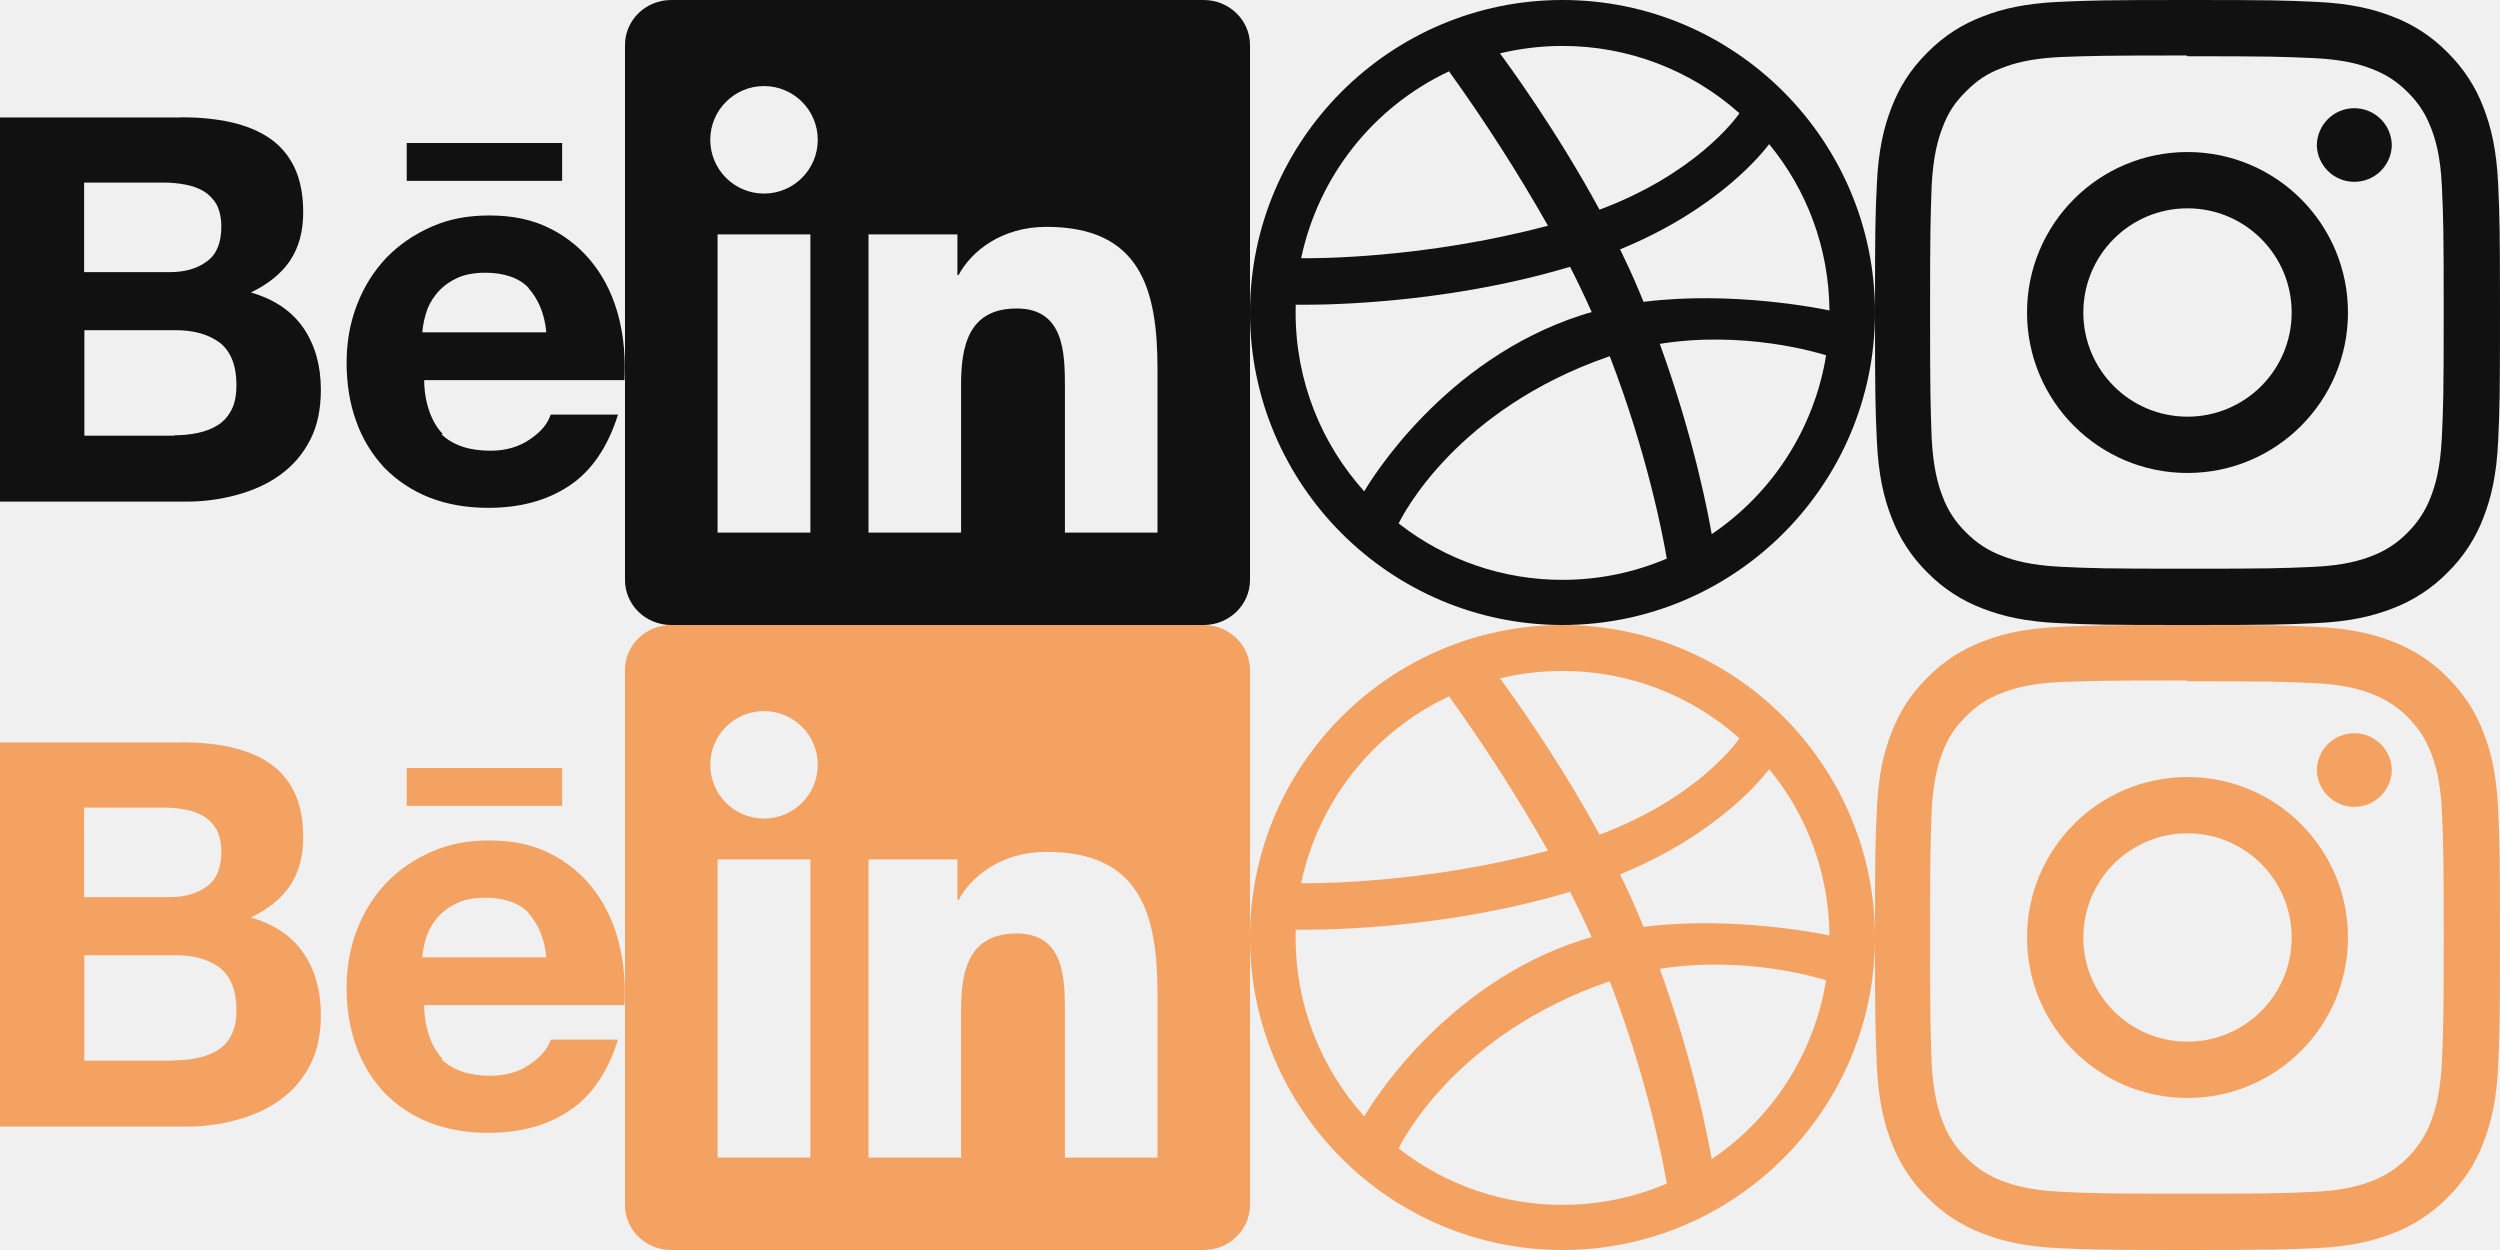
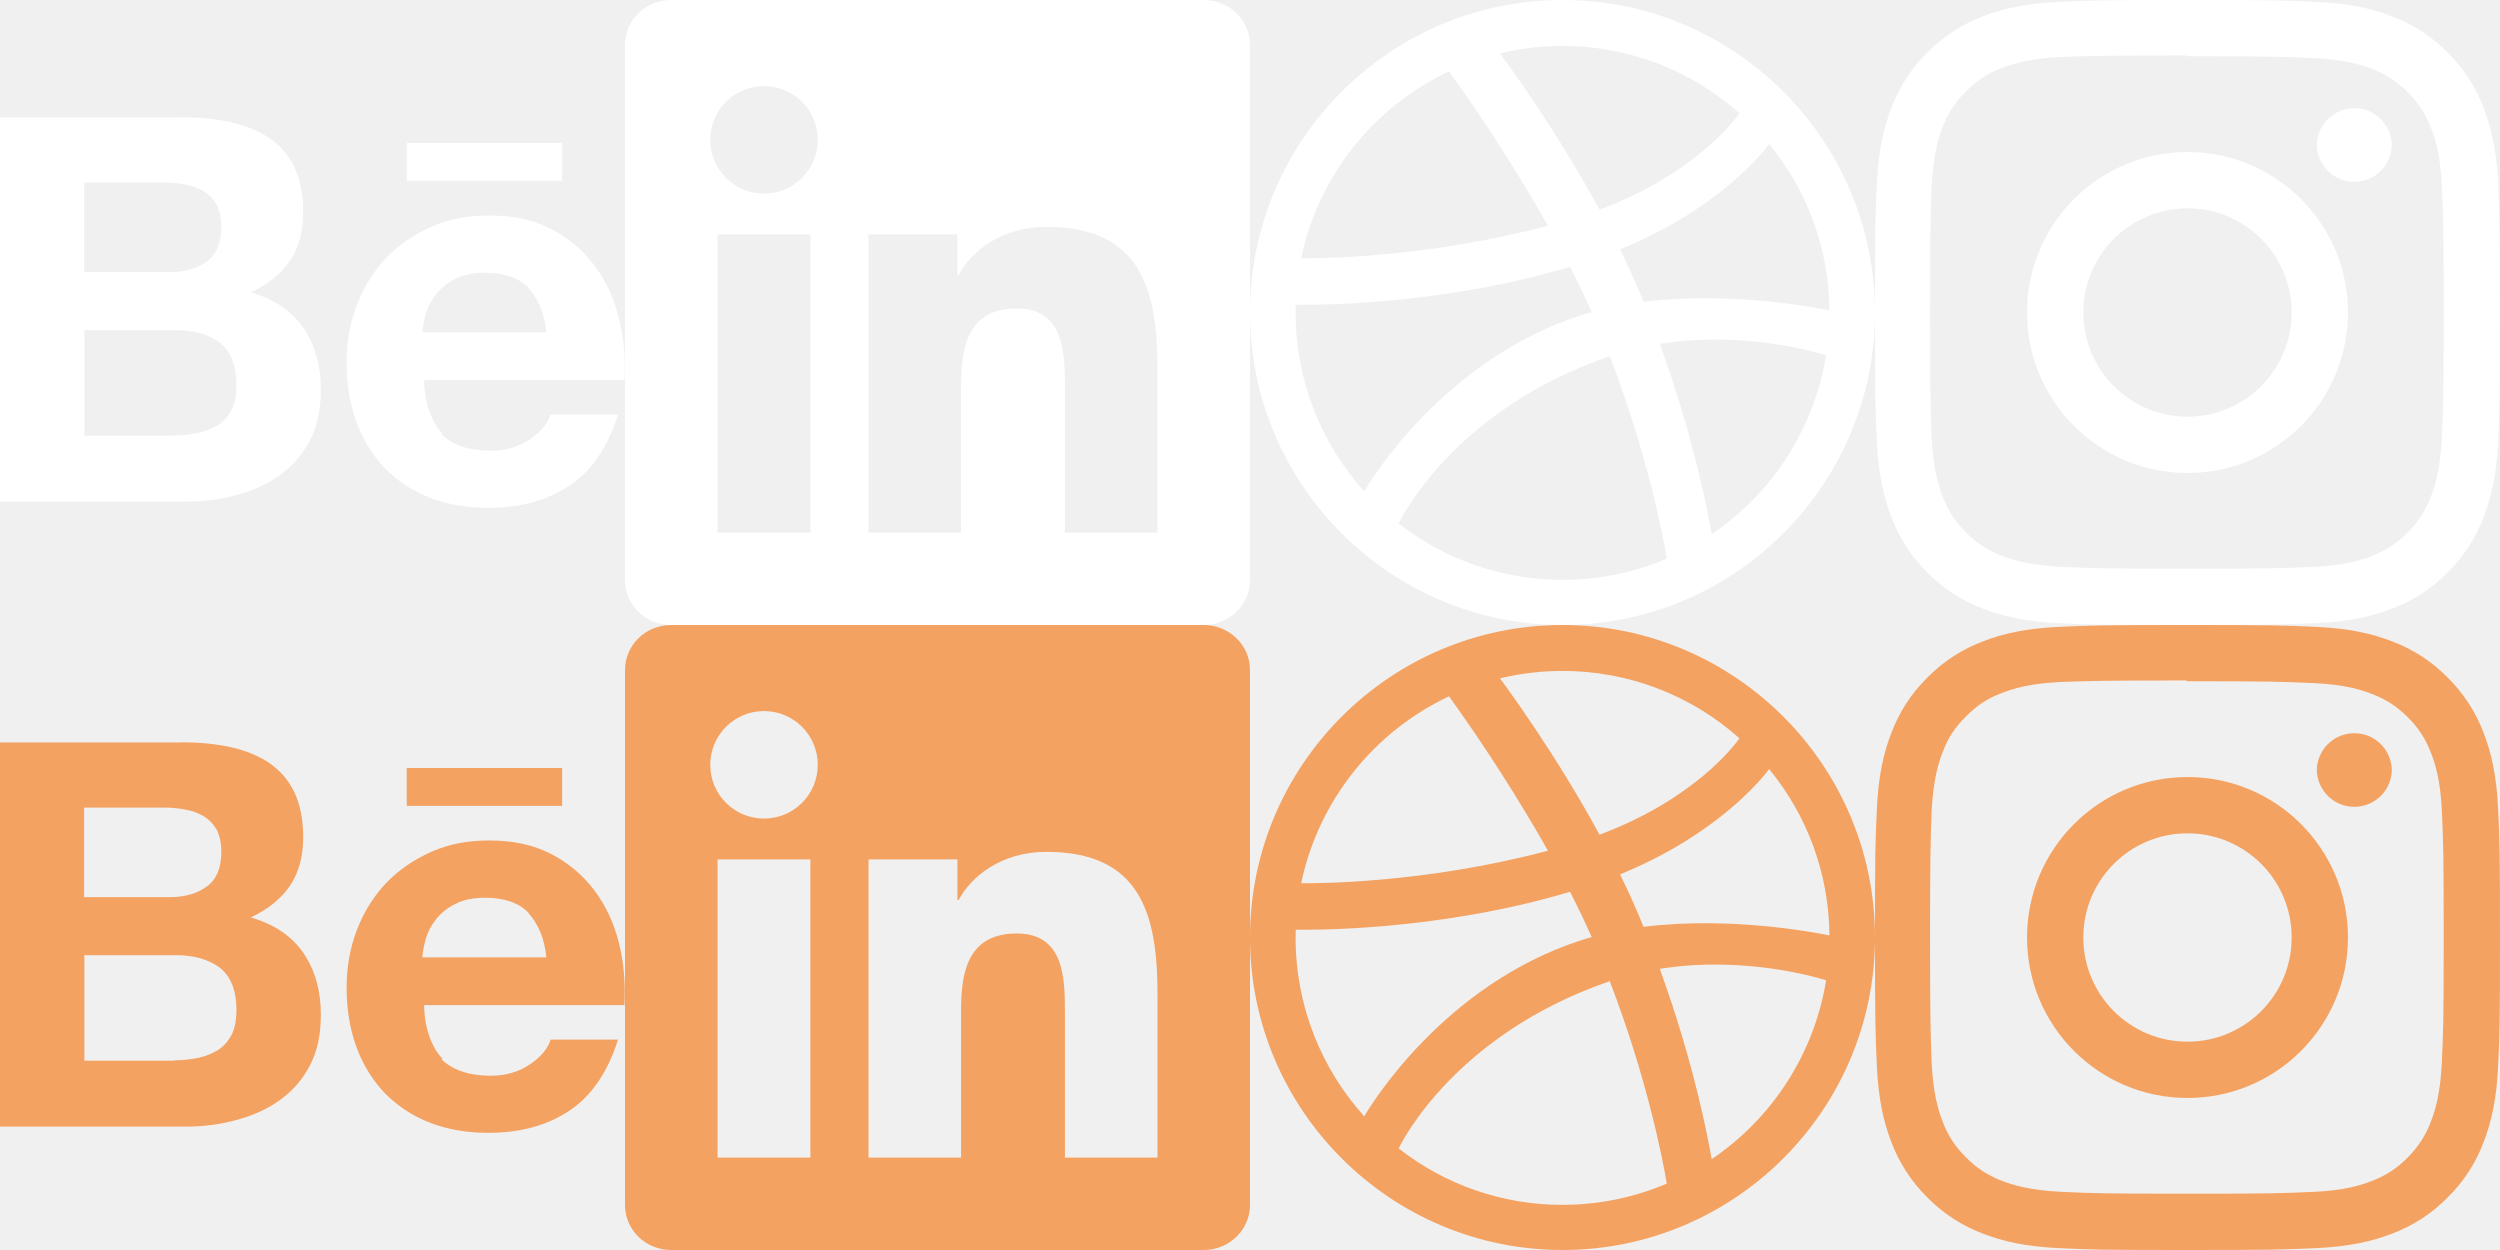
<svg xmlns="http://www.w3.org/2000/svg" width="96px" height="48px" viewBox="0 0 96 48">
  <g transform="translate(0, 0)">
-     <g class="nc-icon-wrapper" fill="#111111">
+     <g class="nc-icon-wrapper" fill="#ffffff">
      <path d="M6.938 4.503c.702 0 1.34.06 1.92.188.577.13 1.07.33 1.485.61.41.28.733.65.96 1.12.225.47.34 1.05.34 1.73 0 .74-.17 1.36-.507 1.86-.338.5-.837.9-1.502 1.22.906.26 1.576.72 2.022 1.37.448.66.665 1.45.665 2.36 0 .75-.13 1.39-.41 1.93-.28.55-.67 1-1.16 1.35-.48.348-1.05.6-1.67.767a7.316 7.316 0 0 1-1.91.254H0V4.51h6.938v-.007zM16.94 16.665c.44.428 1.073.643 1.894.643.59 0 1.1-.148 1.53-.447.424-.29.68-.61.78-.94h2.588c-.403 1.28-1.048 2.2-1.9 2.75-.85.56-1.884.83-3.08.83-.837 0-1.584-.13-2.272-.4a4.948 4.948 0 0 1-1.72-1.14 5.1 5.1 0 0 1-1.077-1.77c-.253-.69-.373-1.45-.373-2.27 0-.803.135-1.54.403-2.23.27-.7.644-1.28 1.12-1.79.495-.51 1.063-.895 1.736-1.194s1.4-.433 2.22-.433c.91 0 1.69.164 2.38.523a4.8 4.8 0 0 1 1.66 1.4c.44.586.75 1.26.94 2.02.19.75.25 1.54.21 2.38h-7.69c0 .84.28 1.632.71 2.065l-.08.03zm-10.24.05c.317 0 .62-.03.906-.093.29-.06.548-.165.763-.3.21-.135.39-.328.52-.583.13-.24.19-.57.19-.96 0-.75-.22-1.29-.64-1.62-.43-.32-.99-.48-1.69-.48H3.24v4.05H6.7v-.03zm13.607-5.65c-.352-.385-.94-.592-1.657-.592-.468 0-.855.074-1.166.238-.302.15-.55.35-.74.59-.19.24-.317.48-.392.75-.075.26-.12.5-.135.71h4.762c-.07-.75-.33-1.3-.68-1.69v.01zM6.52 10.45c.574 0 1.05-.134 1.425-.412.374-.27.554-.72.554-1.338 0-.344-.07-.625-.18-.846-.13-.22-.3-.39-.5-.512-.21-.124-.45-.21-.72-.257a4.426 4.426 0 0 0-.84-.074H3.23v3.44h3.29zm9.098-4.958h5.968v1.454h-5.968V5.48v.01z" />
    </g>
  </g>
  <g transform="translate(24, 0)">
-     <g class="nc-icon-wrapper" fill="#111111">
+     <g class="nc-icon-wrapper" fill="#ffffff">
      <path d="M20.447 20.452h-3.554v-5.569c0-1.328-.027-3.037-1.852-3.037-1.853 0-2.136 1.445-2.136 2.939v5.667H9.351V9h3.414v1.561h.046c.477-.9 1.637-1.85 3.37-1.85 3.601 0 4.267 2.37 4.267 5.455v6.286zM5.337 7.433a2.062 2.062 0 0 1-2.063-2.065 2.064 2.064 0 1 1 2.063 2.065zm1.782 13.019H3.555V9h3.564v11.452zM22.225 0H1.771C.792 0 0 .774 0 1.729v20.542C0 23.227.792 24 1.771 24h20.451C23.2 24 24 23.227 24 22.271V1.729C24 .774 23.2 0 22.222 0h.003z" />
    </g>
  </g>
  <g transform="translate(48, 0)">
-     <g class="nc-icon-wrapper" fill="#111111">
+     <g class="nc-icon-wrapper" fill="#ffffff">
      <path d="M12 24C5.385 24 0 18.615 0 12S5.385 0 12 0s12 5.385 12 12-5.385 12-12 12zm10.12-10.358c-.35-.11-3.17-.953-6.384-.438 1.34 3.684 1.887 6.684 1.992 7.308a10.28 10.28 0 0 0 4.395-6.87zm-6.115 7.808c-.153-.9-.75-4.032-2.19-7.77l-.066.02c-5.79 2.015-7.86 6.025-8.04 6.4a10.161 10.161 0 0 0 6.29 2.166c1.42 0 2.77-.29 4-.814zm-11.62-2.58c.232-.4 3.045-5.055 8.332-6.765.135-.045.27-.084.405-.12-.26-.585-.54-1.167-.832-1.74C7.17 11.775 2.206 11.71 1.756 11.7l-.004.312c0 2.633.998 5.037 2.634 6.855zm-2.42-8.955c.46.008 4.683.026 9.477-1.248a65.473 65.473 0 0 0-3.8-5.928 10.275 10.275 0 0 0-5.676 7.17zM9.6 2.052c.282.38 2.145 2.914 3.822 6 3.645-1.365 5.19-3.44 5.373-3.702A10.19 10.19 0 0 0 12 1.764c-.825 0-1.63.1-2.4.285zm10.335 3.483c-.218.29-1.935 2.493-5.724 4.04.24.49.47.985.68 1.486.08.18.15.36.22.53 3.41-.43 6.8.26 7.14.33-.02-2.42-.88-4.64-2.31-6.38z" />
    </g>
  </g>
  <g transform="translate(72, 0)">
-     <g class="nc-icon-wrapper" fill="#111111">
+     <g class="nc-icon-wrapper" fill="#ffffff">
      <path d="M12 0C8.74 0 8.333.015 7.053.072 5.775.132 4.905.333 4.14.63c-.789.306-1.459.717-2.126 1.384S.935 3.35.63 4.14C.333 4.905.131 5.775.072 7.053.012 8.333 0 8.74 0 12s.015 3.667.072 4.947c.06 1.277.261 2.148.558 2.913a5.885 5.885 0 0 0 1.384 2.126A5.868 5.868 0 0 0 4.14 23.37c.766.296 1.636.499 2.913.558C8.333 23.988 8.74 24 12 24s3.667-.015 4.947-.072c1.277-.06 2.148-.262 2.913-.558a5.898 5.898 0 0 0 2.126-1.384 5.86 5.86 0 0 0 1.384-2.126c.296-.765.499-1.636.558-2.913.06-1.28.072-1.687.072-4.947s-.015-3.667-.072-4.947c-.06-1.277-.262-2.149-.558-2.913a5.89 5.89 0 0 0-1.384-2.126A5.847 5.847 0 0 0 19.86.63c-.765-.297-1.636-.499-2.913-.558C15.667.012 15.26 0 12 0zm0 2.16c3.203 0 3.585.016 4.85.071 1.17.055 1.805.249 2.227.415.562.217.96.477 1.382.896.419.42.679.819.896 1.381.164.422.36 1.057.413 2.227.057 1.266.07 1.646.07 4.85s-.015 3.585-.074 4.85c-.061 1.17-.256 1.805-.421 2.227a3.81 3.81 0 0 1-.899 1.382 3.744 3.744 0 0 1-1.38.896c-.42.164-1.065.36-2.235.413-1.274.057-1.649.07-4.859.07-3.211 0-3.586-.015-4.859-.074-1.171-.061-1.816-.256-2.236-.421a3.716 3.716 0 0 1-1.379-.899 3.644 3.644 0 0 1-.9-1.38c-.165-.42-.359-1.065-.42-2.235-.045-1.26-.061-1.649-.061-4.844 0-3.196.016-3.586.061-4.861.061-1.17.255-1.814.42-2.234.21-.57.479-.96.9-1.381.419-.419.81-.689 1.379-.898.42-.166 1.051-.361 2.221-.421 1.275-.045 1.65-.06 4.859-.06l.045.03zm0 3.678a6.162 6.162 0 1 0 0 12.324 6.162 6.162 0 1 0 0-12.324zM12 16c-2.21 0-4-1.79-4-4s1.79-4 4-4 4 1.79 4 4-1.79 4-4 4zm7.846-10.405a1.441 1.441 0 0 1-2.88 0 1.44 1.44 0 0 1 2.88 0z" />
    </g>
  </g>
  <g transform="translate(0, 24)">
    <g class="nc-icon-wrapper" fill="#f4a261">
      <path d="M6.938 4.503c.702 0 1.34.06 1.92.188.577.13 1.07.33 1.485.61.41.28.733.65.96 1.12.225.47.34 1.05.34 1.73 0 .74-.17 1.36-.507 1.86-.338.5-.837.9-1.502 1.22.906.26 1.576.72 2.022 1.37.448.66.665 1.45.665 2.36 0 .75-.13 1.39-.41 1.93-.28.55-.67 1-1.16 1.35-.48.348-1.05.6-1.67.767a7.316 7.316 0 0 1-1.91.254H0V4.51h6.938v-.007zM16.94 16.665c.44.428 1.073.643 1.894.643.59 0 1.1-.148 1.53-.447.424-.29.68-.61.78-.94h2.588c-.403 1.28-1.048 2.2-1.9 2.75-.85.56-1.884.83-3.08.83-.837 0-1.584-.13-2.272-.4a4.948 4.948 0 0 1-1.72-1.14 5.1 5.1 0 0 1-1.077-1.77c-.253-.69-.373-1.45-.373-2.27 0-.803.135-1.54.403-2.23.27-.7.644-1.28 1.12-1.79.495-.51 1.063-.895 1.736-1.194s1.4-.433 2.22-.433c.91 0 1.69.164 2.38.523a4.8 4.8 0 0 1 1.66 1.4c.44.586.75 1.26.94 2.02.19.75.25 1.54.21 2.38h-7.69c0 .84.28 1.632.71 2.065l-.08.03zm-10.24.05c.317 0 .62-.03.906-.093.29-.06.548-.165.763-.3.21-.135.39-.328.52-.583.13-.24.19-.57.19-.96 0-.75-.22-1.29-.64-1.62-.43-.32-.99-.48-1.69-.48H3.24v4.05H6.7v-.03zm13.607-5.65c-.352-.385-.94-.592-1.657-.592-.468 0-.855.074-1.166.238-.302.15-.55.35-.74.59-.19.24-.317.48-.392.75-.075.26-.12.5-.135.71h4.762c-.07-.75-.33-1.3-.68-1.69v.01zM6.52 10.45c.574 0 1.05-.134 1.425-.412.374-.27.554-.72.554-1.338 0-.344-.07-.625-.18-.846-.13-.22-.3-.39-.5-.512-.21-.124-.45-.21-.72-.257a4.426 4.426 0 0 0-.84-.074H3.23v3.44h3.29zm9.098-4.958h5.968v1.454h-5.968V5.48v.01z" />
    </g>
  </g>
  <g transform="translate(24, 24)">
    <g class="nc-icon-wrapper" fill="#f4a261">
      <path d="M20.447 20.452h-3.554v-5.569c0-1.328-.027-3.037-1.852-3.037-1.853 0-2.136 1.445-2.136 2.939v5.667H9.351V9h3.414v1.561h.046c.477-.9 1.637-1.85 3.37-1.85 3.601 0 4.267 2.37 4.267 5.455v6.286zM5.337 7.433a2.062 2.062 0 0 1-2.063-2.065 2.064 2.064 0 1 1 2.063 2.065zm1.782 13.019H3.555V9h3.564v11.452zM22.225 0H1.771C.792 0 0 .774 0 1.729v20.542C0 23.227.792 24 1.771 24h20.451C23.2 24 24 23.227 24 22.271V1.729C24 .774 23.2 0 22.222 0h.003z" />
    </g>
  </g>
  <g transform="translate(48, 24)">
    <g class="nc-icon-wrapper" fill="#f4a261">
      <path d="M12 24C5.385 24 0 18.615 0 12S5.385 0 12 0s12 5.385 12 12-5.385 12-12 12zm10.12-10.358c-.35-.11-3.17-.953-6.384-.438 1.34 3.684 1.887 6.684 1.992 7.308a10.28 10.28 0 0 0 4.395-6.87zm-6.115 7.808c-.153-.9-.75-4.032-2.19-7.77l-.066.02c-5.79 2.015-7.86 6.025-8.04 6.4a10.161 10.161 0 0 0 6.29 2.166c1.42 0 2.77-.29 4-.814zm-11.62-2.58c.232-.4 3.045-5.055 8.332-6.765.135-.045.27-.084.405-.12-.26-.585-.54-1.167-.832-1.74C7.17 11.775 2.206 11.71 1.756 11.7l-.004.312c0 2.633.998 5.037 2.634 6.855zm-2.42-8.955c.46.008 4.683.026 9.477-1.248a65.473 65.473 0 0 0-3.8-5.928 10.275 10.275 0 0 0-5.676 7.17zM9.6 2.052c.282.38 2.145 2.914 3.822 6 3.645-1.365 5.19-3.44 5.373-3.702A10.19 10.19 0 0 0 12 1.764c-.825 0-1.63.1-2.4.285zm10.335 3.483c-.218.29-1.935 2.493-5.724 4.04.24.49.47.985.68 1.486.08.18.15.36.22.53 3.41-.43 6.8.26 7.14.33-.02-2.42-.88-4.64-2.31-6.38z" />
    </g>
  </g>
  <g transform="translate(72, 24)">
    <g class="nc-icon-wrapper" fill="#f4a261">
      <path d="M12 0C8.74 0 8.333.015 7.053.072 5.775.132 4.905.333 4.14.63c-.789.306-1.459.717-2.126 1.384S.935 3.35.63 4.14C.333 4.905.131 5.775.072 7.053.012 8.333 0 8.74 0 12s.015 3.667.072 4.947c.06 1.277.261 2.148.558 2.913a5.885 5.885 0 0 0 1.384 2.126A5.868 5.868 0 0 0 4.14 23.37c.766.296 1.636.499 2.913.558C8.333 23.988 8.74 24 12 24s3.667-.015 4.947-.072c1.277-.06 2.148-.262 2.913-.558a5.898 5.898 0 0 0 2.126-1.384 5.86 5.86 0 0 0 1.384-2.126c.296-.765.499-1.636.558-2.913.06-1.28.072-1.687.072-4.947s-.015-3.667-.072-4.947c-.06-1.277-.262-2.149-.558-2.913a5.89 5.89 0 0 0-1.384-2.126A5.847 5.847 0 0 0 19.86.63c-.765-.297-1.636-.499-2.913-.558C15.667.012 15.26 0 12 0zm0 2.16c3.203 0 3.585.016 4.85.071 1.17.055 1.805.249 2.227.415.562.217.96.477 1.382.896.419.42.679.819.896 1.381.164.422.36 1.057.413 2.227.057 1.266.07 1.646.07 4.85s-.015 3.585-.074 4.85c-.061 1.17-.256 1.805-.421 2.227a3.81 3.81 0 0 1-.899 1.382 3.744 3.744 0 0 1-1.38.896c-.42.164-1.065.36-2.235.413-1.274.057-1.649.07-4.859.07-3.211 0-3.586-.015-4.859-.074-1.171-.061-1.816-.256-2.236-.421a3.716 3.716 0 0 1-1.379-.899 3.644 3.644 0 0 1-.9-1.38c-.165-.42-.359-1.065-.42-2.235-.045-1.26-.061-1.649-.061-4.844 0-3.196.016-3.586.061-4.861.061-1.17.255-1.814.42-2.234.21-.57.479-.96.9-1.381.419-.419.81-.689 1.379-.898.42-.166 1.051-.361 2.221-.421 1.275-.045 1.65-.06 4.859-.06l.045.03zm0 3.678a6.162 6.162 0 1 0 0 12.324 6.162 6.162 0 1 0 0-12.324zM12 16c-2.21 0-4-1.79-4-4s1.79-4 4-4 4 1.79 4 4-1.79 4-4 4zm7.846-10.405a1.441 1.441 0 0 1-2.88 0 1.44 1.44 0 0 1 2.88 0z" />
    </g>
  </g>
</svg>
